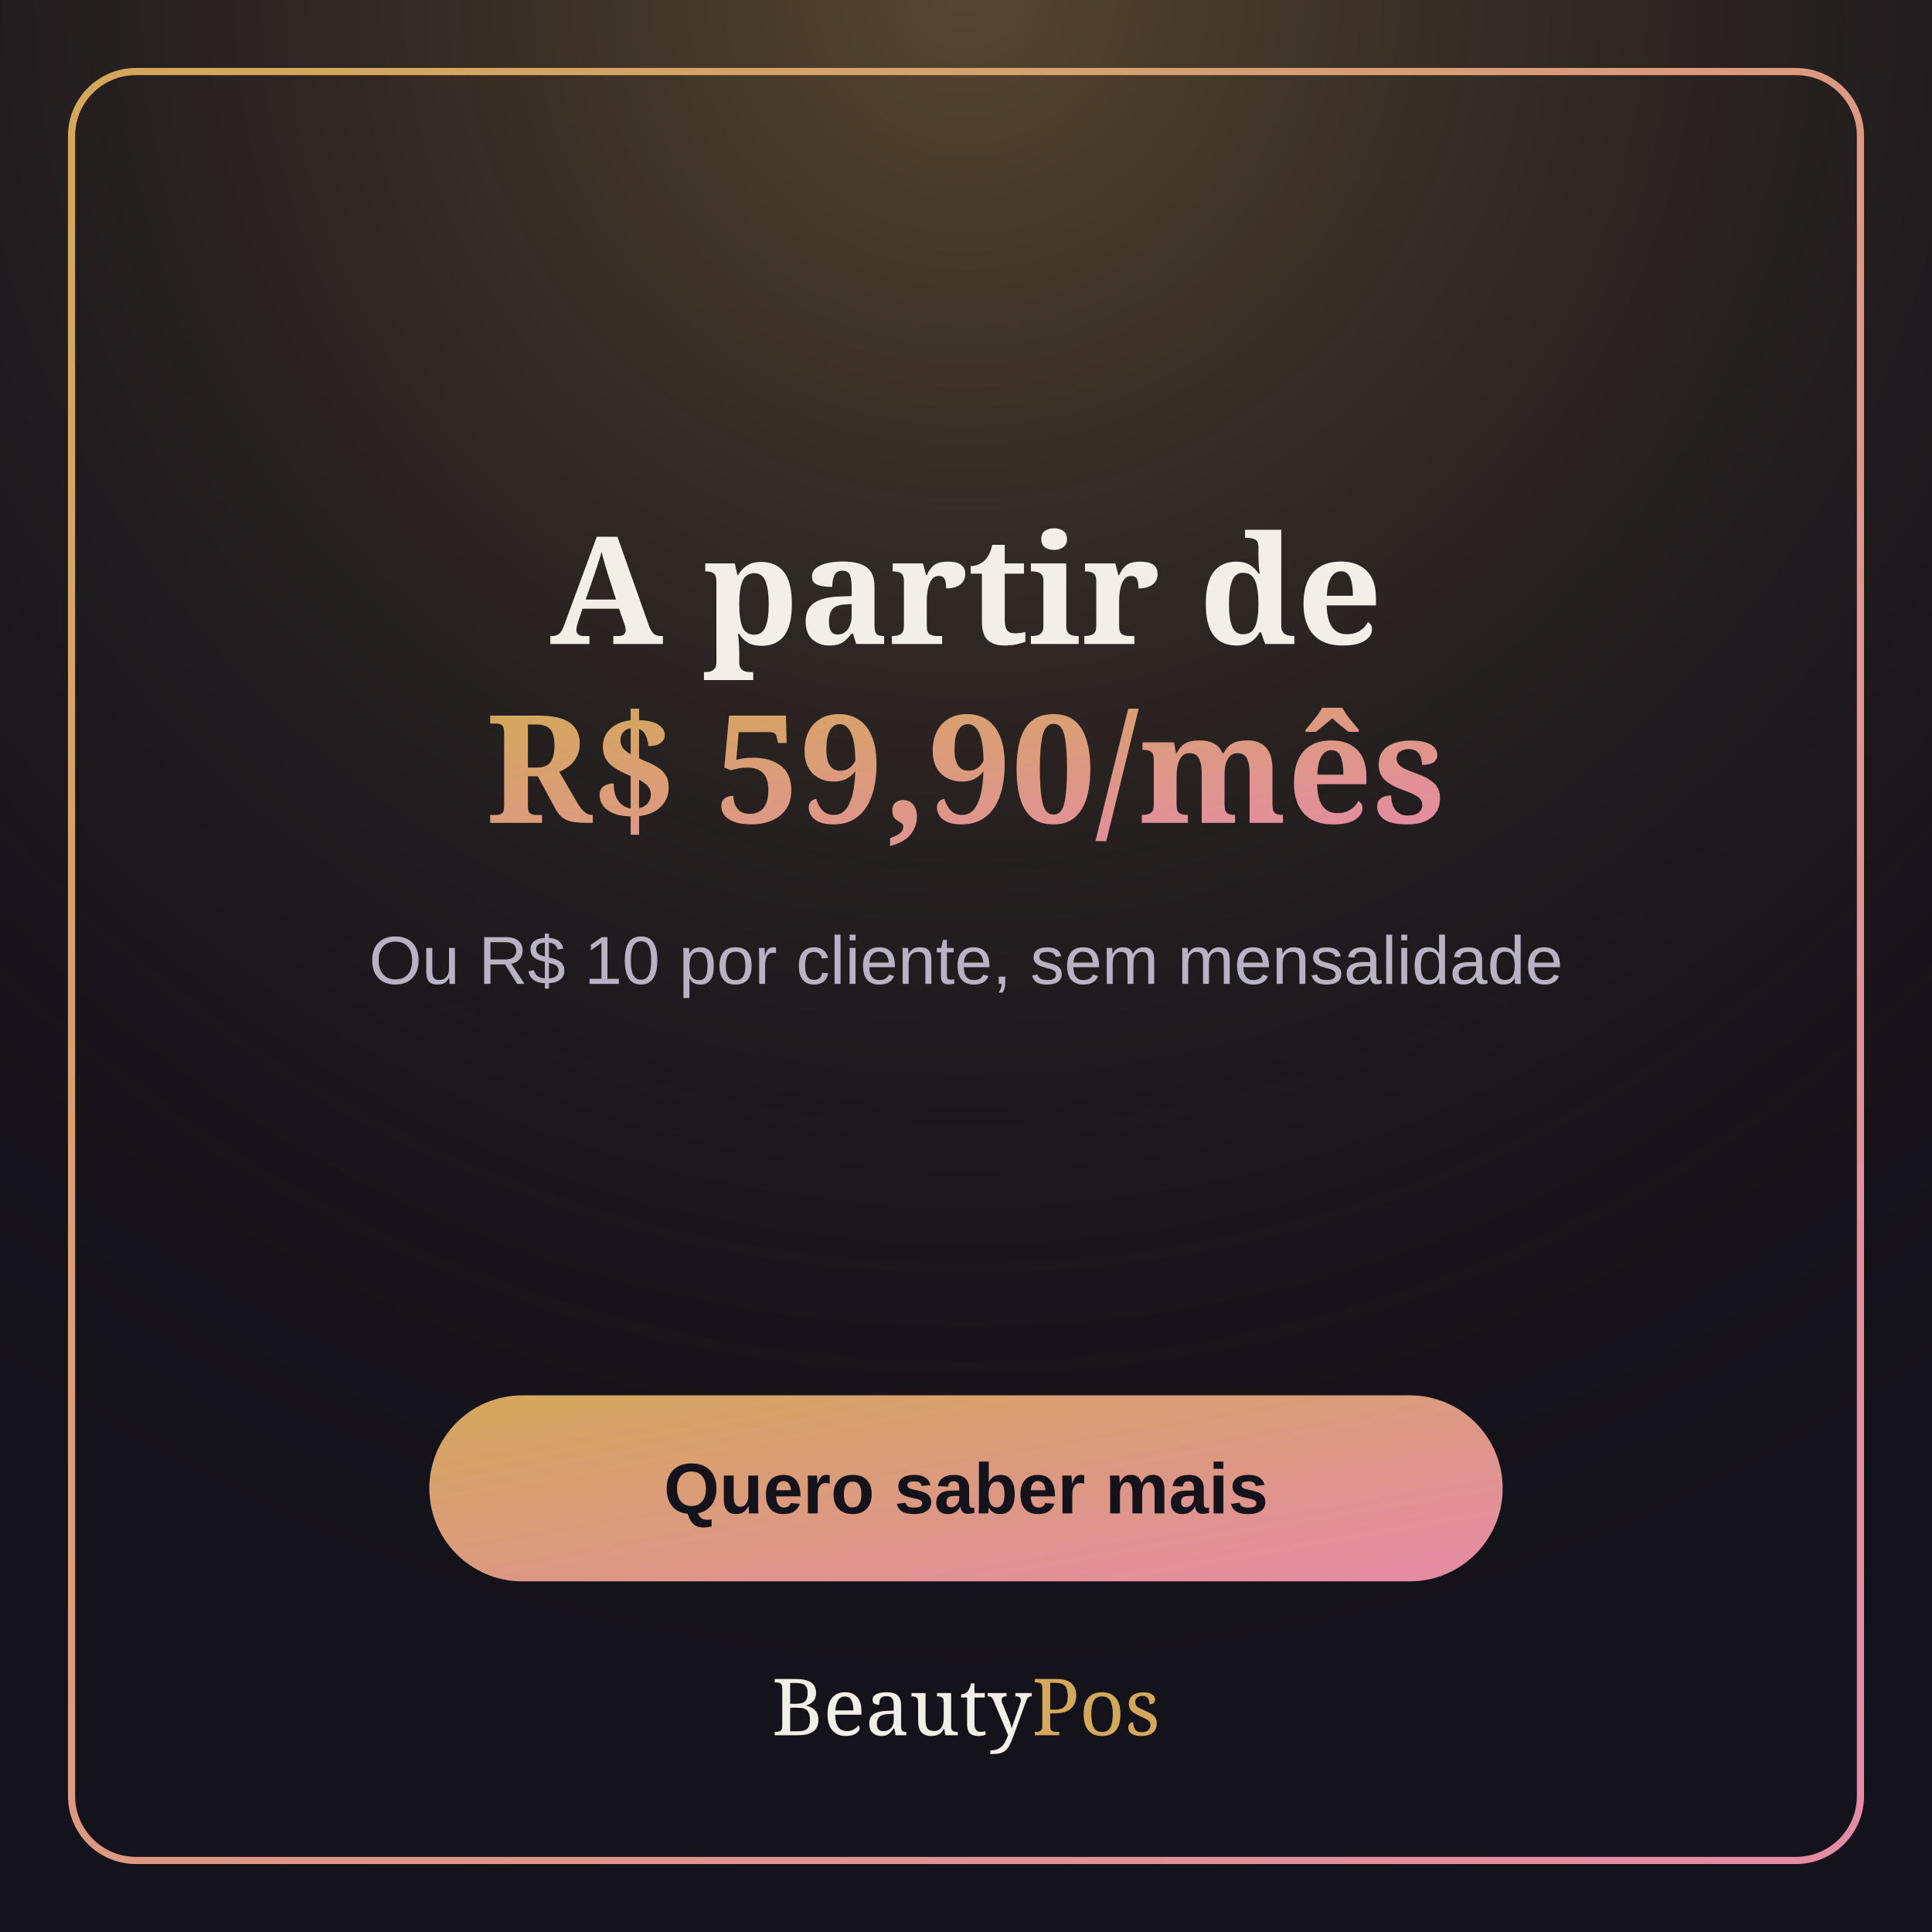
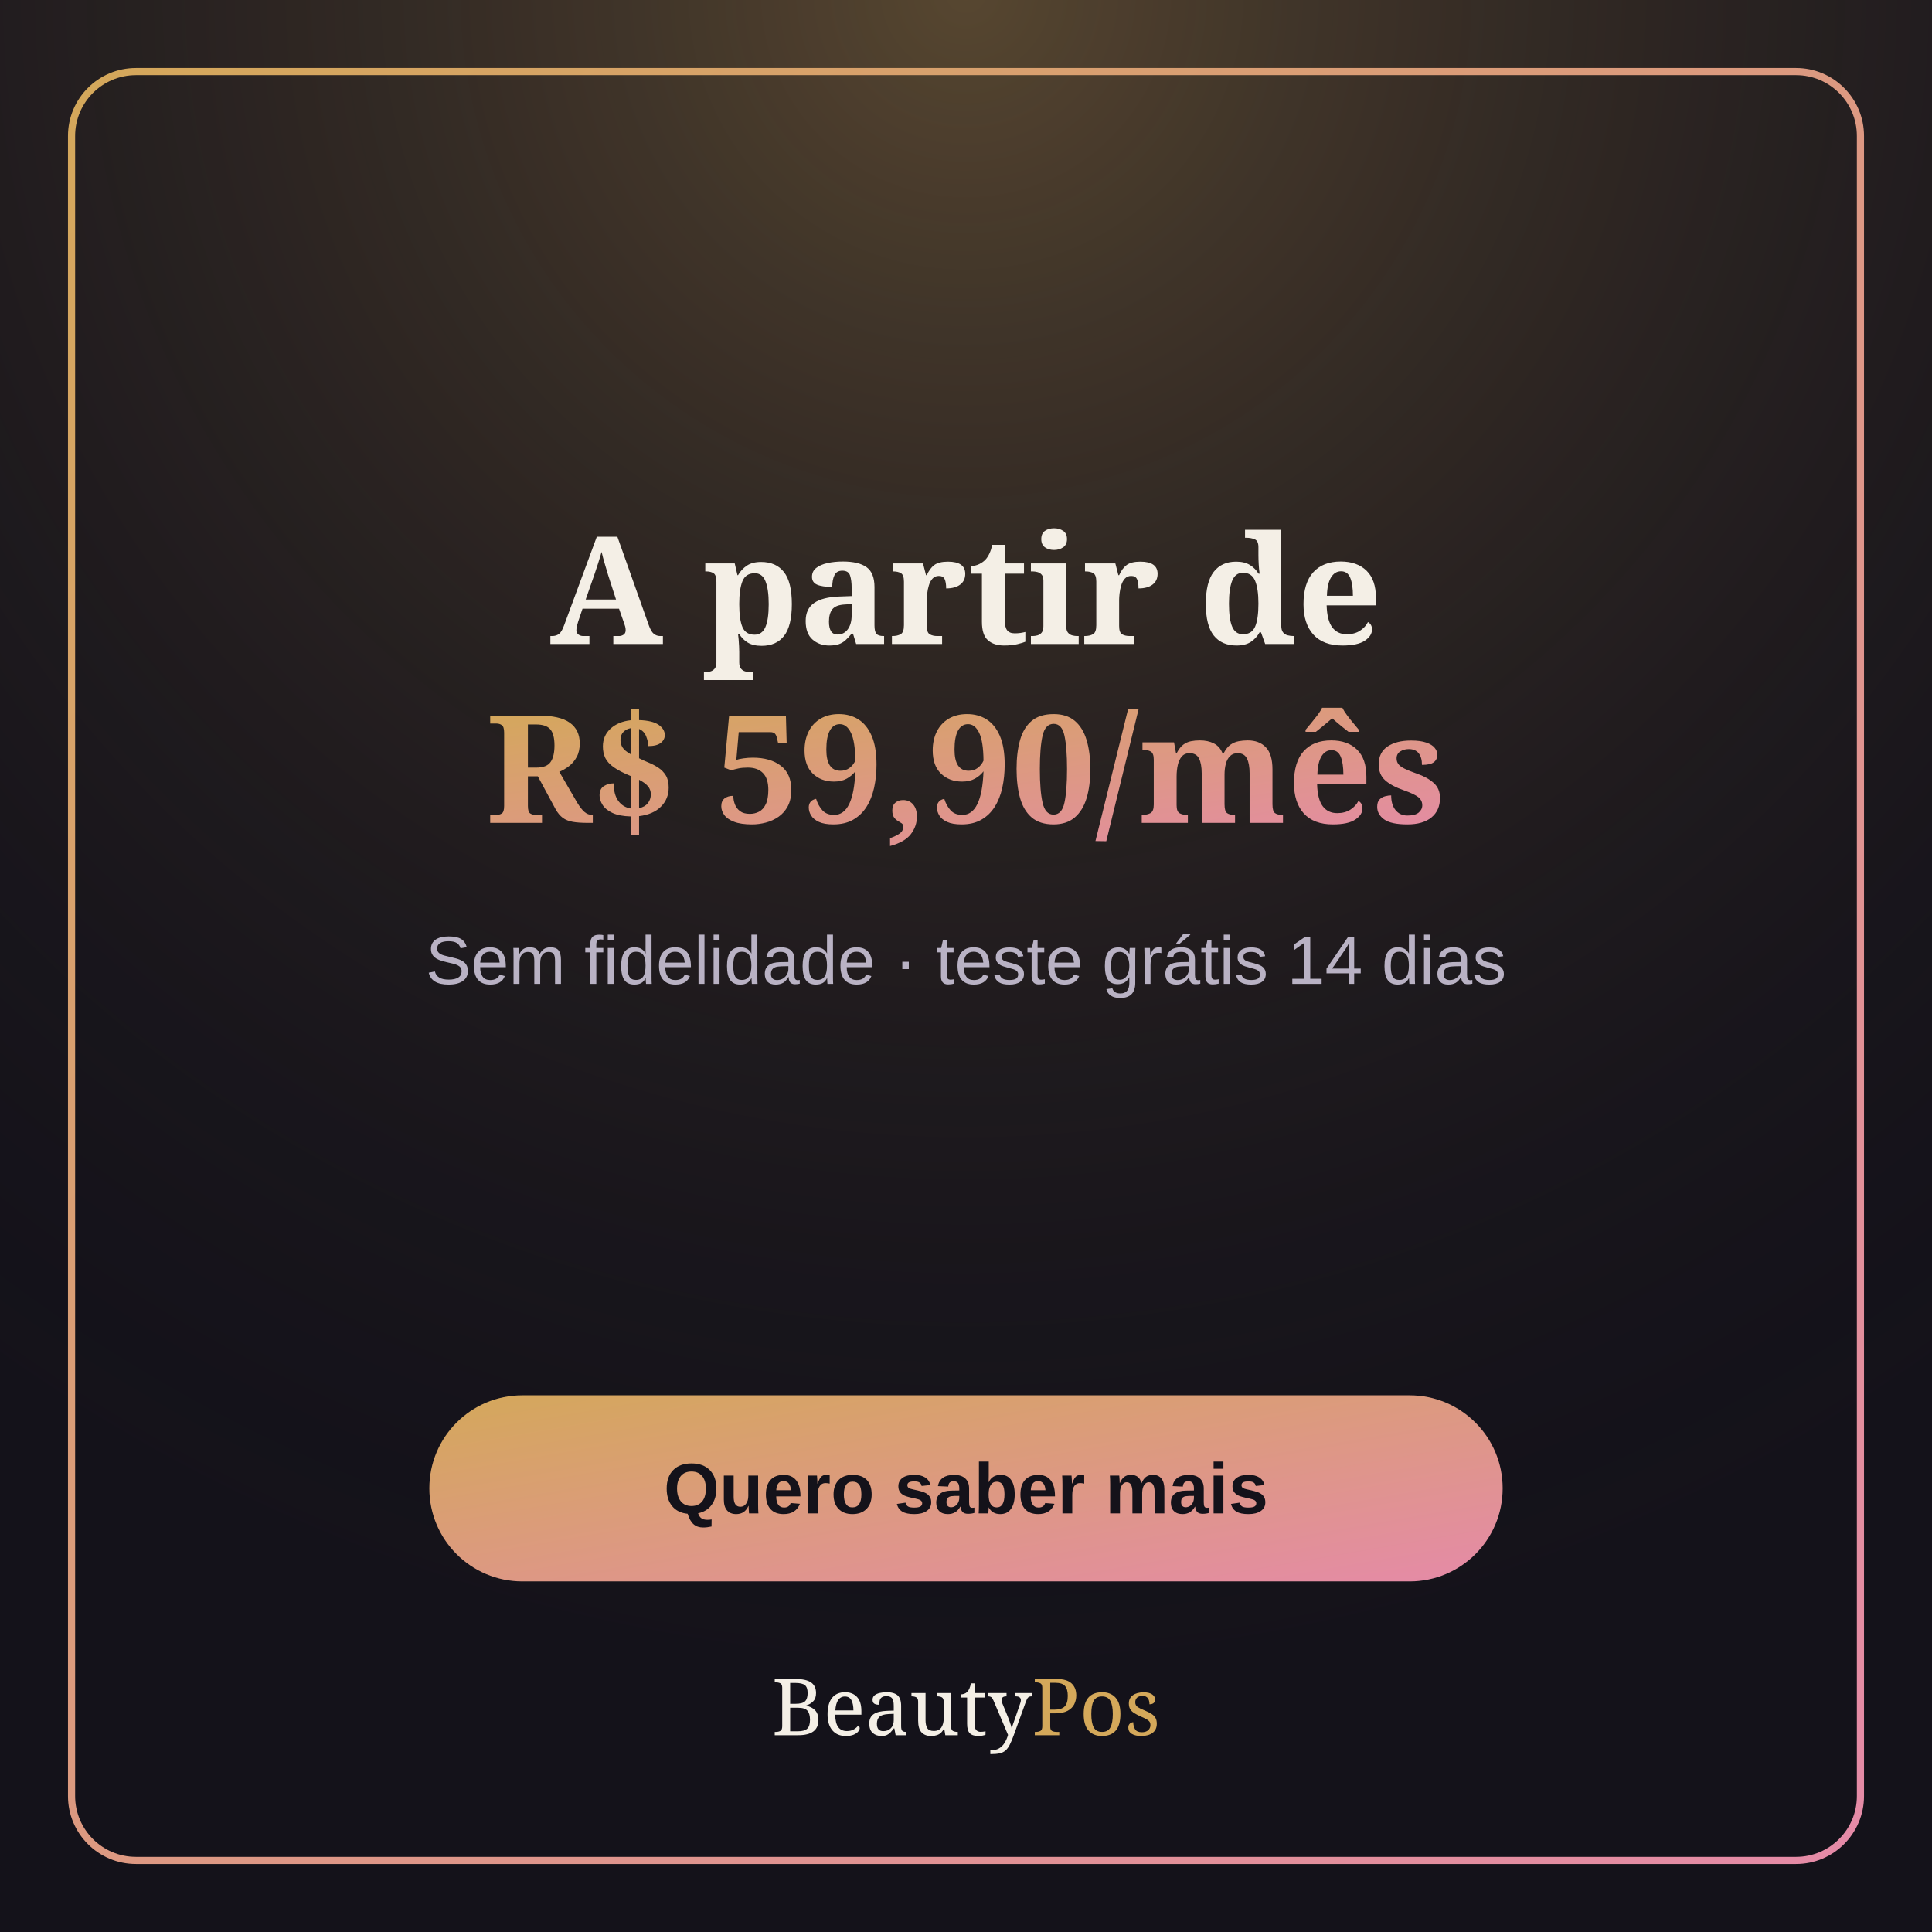
<svg xmlns="http://www.w3.org/2000/svg" viewBox="0 0 1080 1080" width="1080" height="1080">
  <defs>
    <linearGradient id="g" x1="0" y1="0" x2="1" y2="1">
      <stop offset="0" stop-color="#d4a85a" />
      <stop offset="1" stop-color="#e58aa8" />
    </linearGradient>
    <radialGradient id="r" cx=".5" cy="0" r=".9">
      <stop offset="0" stop-color="#d4a85a" stop-opacity=".35" />
      <stop offset="1" stop-color="#14121a" stop-opacity="0" />
    </radialGradient>
  </defs>
  <rect width="1080" height="1080" fill="#14121a" />
  <rect width="1080" height="1080" fill="url(#r)" />
  <rect x="40" y="40" width="1000" height="1000" rx="36" fill="none" stroke="url(#g)" stroke-width="4" />
  <text x="540" y="360" text-anchor="middle" font-family="Georgia,serif" font-size="84" font-weight="700" fill="#f4efe6">A partir de</text>
  <text x="540" y="460" text-anchor="middle" font-family="Georgia,serif" font-size="84" font-weight="700" fill="url(#g)">R$ 59,90/mês</text>
-   <text x="540" y="550" text-anchor="middle" font-family="Arial,sans-serif" font-size="38" fill="#b9b2c4">Ou R$ 10 por cliente, sem mensalidade</text>
+   <text x="540" y="550" text-anchor="middle" font-family="Arial,sans-serif" font-size="38" fill="#b9b2c4">Sem fidelidade · teste grátis 14 dias</text>
  <rect x="240" y="780" width="600" height="104" rx="52" fill="url(#g)" />
  <text x="540" y="846" text-anchor="middle" font-family="Arial,sans-serif" font-size="40" font-weight="700" fill="#14121a">Quero saber mais</text>
  <text x="540" y="970" text-anchor="middle" font-family="Georgia,serif" font-size="44" fill="#f4efe6">Beauty<tspan fill="#d4a85a">Pos</tspan>
  </text>
</svg>
